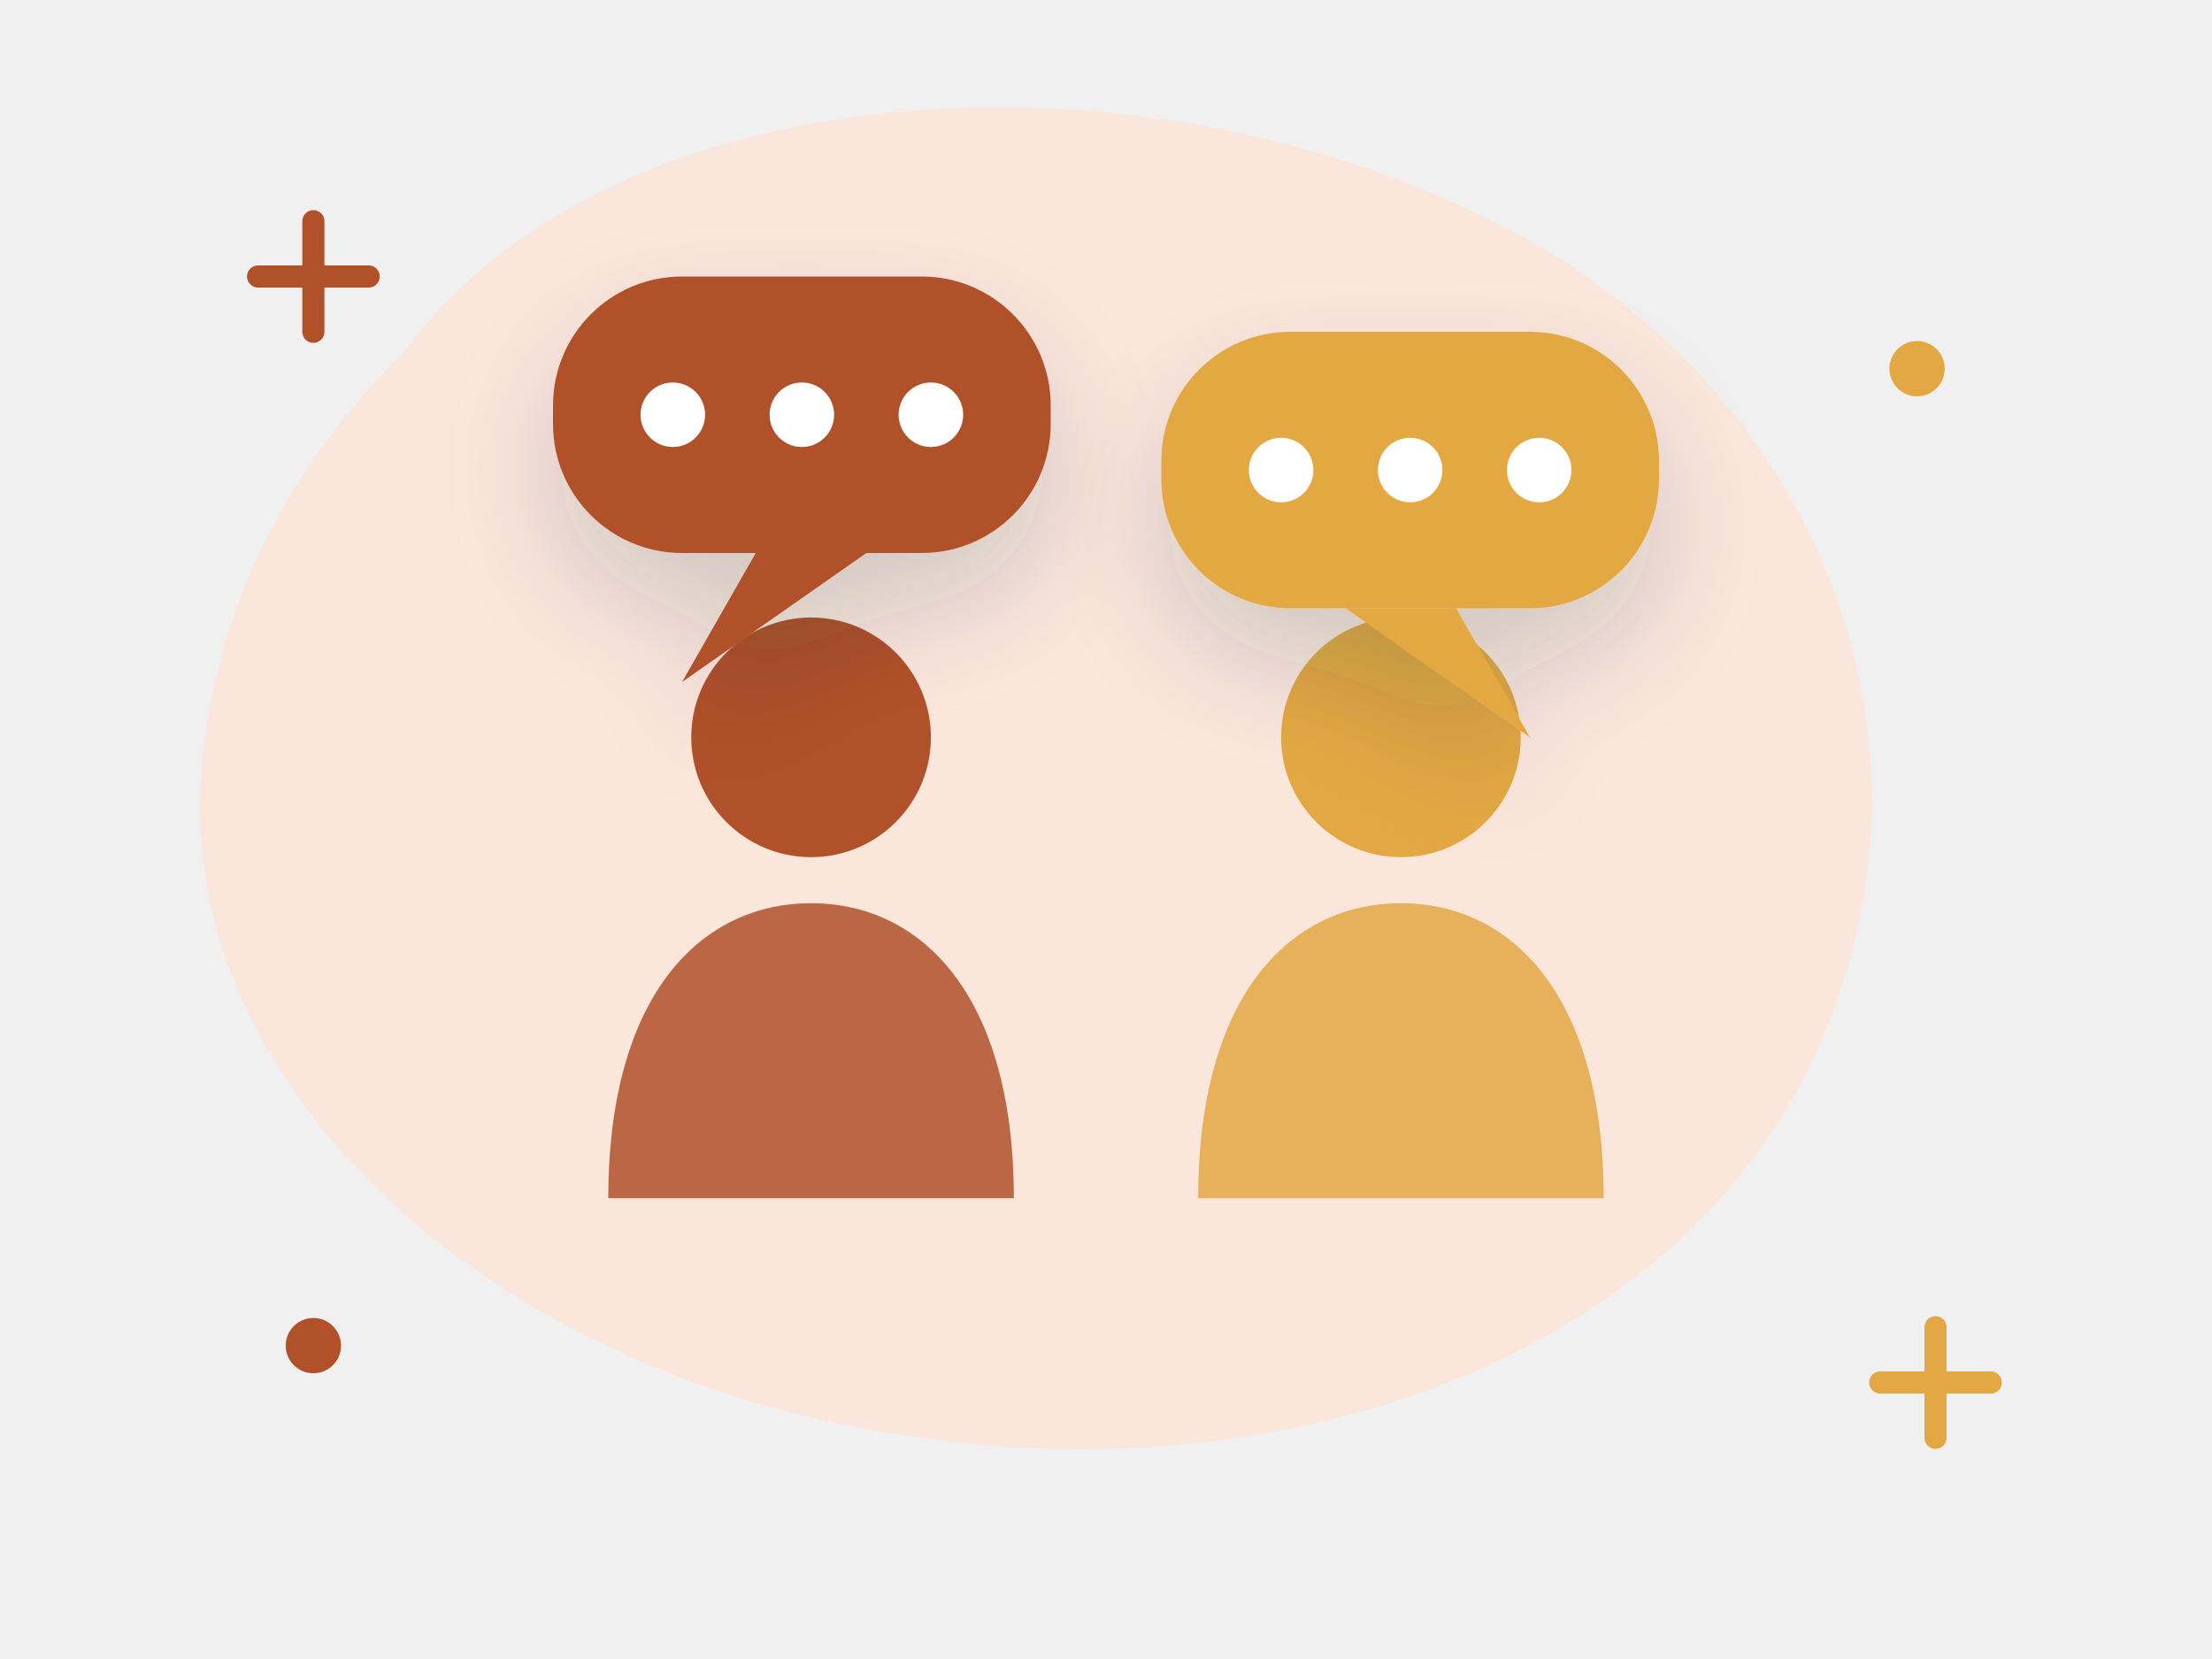
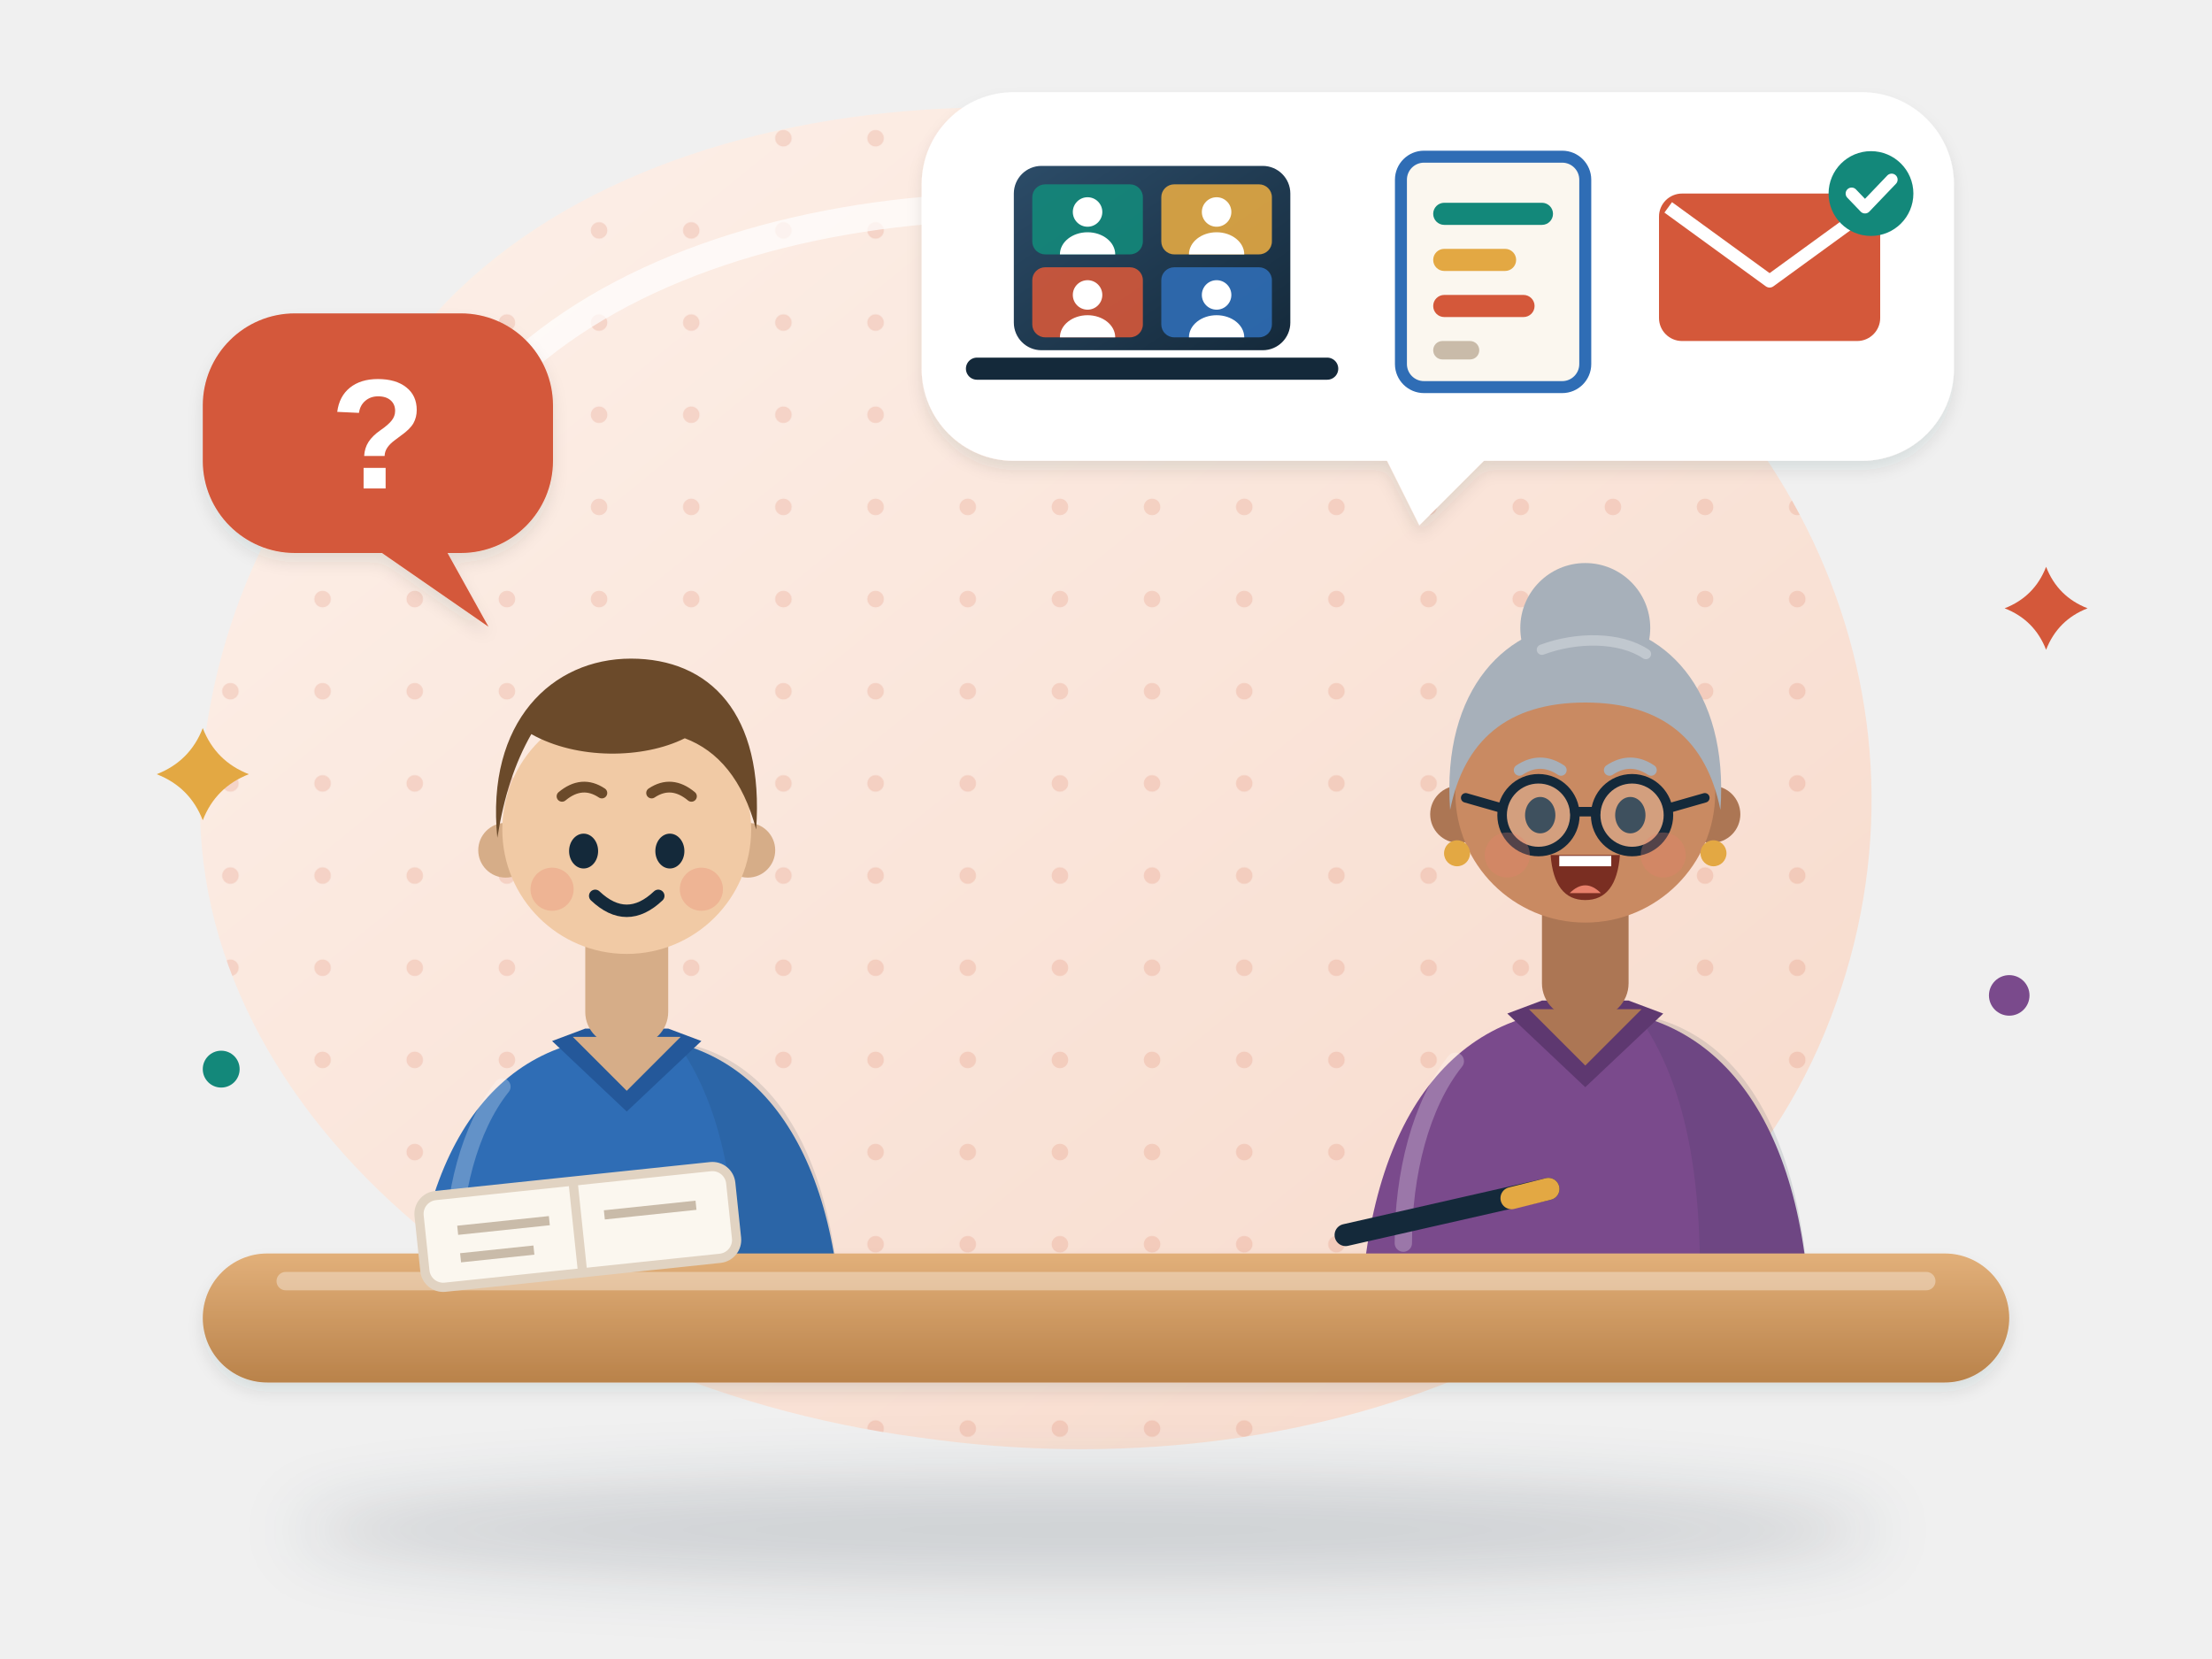
- <svg xmlns="http://www.w3.org/2000/svg" viewBox="0 0 240 180" fill="none" role="img" aria-label="Asking the teacher for advice">
-   <style>.fl{animation:fl 5s ease-in-out infinite;transform-box:fill-box;transform-origin:center}.f2{animation-delay:-1.7s}.f3{animation-delay:-3.3s}
- .tw{animation:tw 2.8s ease-in-out infinite;transform-box:fill-box;transform-origin:center}.t2{animation-delay:-1.4s}
- .sp{animation:sp 9s linear infinite;transform-box:fill-box;transform-origin:center}.pu{animation:pu 2.2s ease-in-out infinite;transform-box:fill-box;transform-origin:center}
- .dr{stroke-dasharray:6 8;animation:dr 1.6s linear infinite}.bl{animation:bl 4s infinite;transform-box:fill-box;transform-origin:center}
- .sw{animation:sw 3s ease-in-out infinite;transform-box:fill-box;transform-origin:top center}
- @keyframes fl{0%,100%{transform:translateY(0)}50%{transform:translateY(-6px)}}@keyframes tw{0%,100%{opacity:.3;transform:scale(.7)}50%{opacity:1;transform:scale(1.05)}}
- @keyframes sp{to{transform:rotate(360deg)}}@keyframes pu{0%,100%{transform:scale(1)}15%{transform:scale(1.12)}30%{transform:scale(1)}}
- @keyframes dr{to{stroke-dashoffset:-28}}@keyframes bl{0%,92%,100%{transform:scaleY(1)}95%{transform:scaleY(.1)}}@keyframes sw{50%{transform:rotate(6deg)}}
- @media (prefers-reduced-motion:reduce){*{animation:none!important}}</style>
+ <svg xmlns="http://www.w3.org/2000/svg" viewBox="0 0 240 180" fill="none" role="img" aria-label="Alex asks the teacher for advice: the teacher, smiling, suggests meeting on a video call, sharing an online document to track progress and messaging Matt">
+   <style>
+ .fl{animation:fl 5.5s ease-in-out infinite}.f2{animation-delay:-1.8s}.f3{animation-delay:-3.6s}
+ .tw{animation:tw 3s ease-in-out infinite;transform-box:fill-box;transform-origin:center}.t2{animation-delay:-1s}.t3{animation-delay:-2s}
+ .bl{animation:bl 4.6s infinite;transform-box:fill-box;transform-origin:center}.b2{animation-delay:-1.9s}.b3{animation-delay:-3.1s}
+ @keyframes fl{50%{transform:translateY(-4px)}}
+ @keyframes tw{0%,100%{opacity:.35;transform:scale(.65)}50%{opacity:1;transform:scale(1.05)}}
+ @keyframes bl{0%,93%,100%{transform:scaleY(1)}96%{transform:scaleY(.1)}}
+ 
+ @media (prefers-reduced-motion: reduce) { * { animation: none !important; } }
+ </style>
  <defs>
-     <filter id="s" x="-30%" y="-30%" width="160%" height="170%">
-       <feDropShadow dx="0" dy="6" stdDeviation="6" flood-color="#14293a" flood-opacity=".16" />
+     <linearGradient id="g5-bg" x1="0" y1="0" x2="1" y2="1">
+       <stop offset="0" stop-color="#fdf1ea" />
+       <stop offset="1" stop-color="#f7d9ca" />
+     </linearGradient>
+     <pattern id="g5-dots" width="10" height="10" patternUnits="userSpaceOnUse">
+       <circle cx="5" cy="5" r=".9" fill="#d4583a" opacity=".16" />
+     </pattern>
+     <filter id="g5-sh" x="-30%" y="-30%" width="160%" height="170%">
+       <feDropShadow dx="0" dy="4" stdDeviation="4" flood-color="#14293a" flood-opacity=".16" />
+       <feDropShadow dx="0" dy="1" stdDeviation=".8" flood-color="#14293a" flood-opacity=".1" />
    </filter>
+     <filter id="g5-blur" x="-20%" y="-200%" width="140%" height="500%">
+       <feGaussianBlur stdDeviation="3.5" />
+     </filter>
+     <linearGradient id="g5-card" x1="0" y1="0" x2="0" y2="1">
+       <stop offset="0" stop-color="#fff" />
+       <stop offset="1" stop-color="#fbf7ef" />
+     </linearGradient>
+     <linearGradient id="g5-wd" x1="0" y1="0" x2="0" y2="1">
+       <stop offset="0" stop-color="#e2b07a" />
+       <stop offset="1" stop-color="#b9824a" />
+     </linearGradient>
+     <linearGradient id="g5-sc" x1="0" y1="0" x2="1" y2="1">
+       <stop offset="0" stop-color="#2c4c68" />
+       <stop offset="1" stop-color="#14293a" />
+     </linearGradient>
  </defs>
-   <path d="M44 38c22-30 78-34 118-14 34 17 50 54 36 88-14 34-56 50-98 44C54 150 18 118 22 82c2-18 10-32 22-44z" fill="#fbe6dc" />
-   <path class="tw" d="M28 30h12m-6-6v12" stroke="#b0512a" stroke-width="2.4" stroke-linecap="round" />
-   <path class="tw t2" d="M204 150h12m-6-6v12" stroke="#e3a843" stroke-width="2.4" stroke-linecap="round" />
-   <circle class="tw t2" cx="208" cy="40" r="3" fill="#e3a843" />
-   <circle class="tw" cx="34" cy="146" r="3" fill="#b0512a" />
+   <g>
+     <path d="M44 38c22-30 78-34 118-14 34 17 50 54 36 88-14 34-56 50-98 44C54 150 18 118 22 82c2-18 10-32 22-44z" fill="url(#g5-bg)" />
+     <path d="M44 38c22-30 78-34 118-14 34 17 50 54 36 88-14 34-56 50-98 44C54 150 18 118 22 82c2-18 10-32 22-44z" fill="url(#g5-dots)" />
+     <path d="M52 44c20-24 70-28 104-12" stroke="#fff" stroke-opacity=".7" stroke-width="3" stroke-linecap="round" fill="none" />
+   </g>
+   <ellipse cx="118" cy="166" rx="86" ry="5.5" fill="#14293a" opacity=".16" filter="url(#g5-blur)" />
+   <g transform="translate(68 90) scale(0.9)">
+     <path d="M-26 64C-26 39-16 25 0 25C16 25 26 39 26 64z" fill="#2f6db5" />
+     <path d="M6 25.6C18 27.5 26 40 26 64H13C14 46 12 34 6 25.6z" fill="#14293a" opacity=".12" />
+     <path d="M-15 31C-19 36-21 44-21 52" stroke="#fff" stroke-opacity=".25" stroke-width="2" stroke-linecap="round" fill="none" />
+     <path d="M-9 25.5L0 34L9 25.5L5 24H-5z" fill="#24589a" />
+     <rect x="-5" y="9" width="10" height="17" rx="4" fill="#d6ad88" />
+     <path d="M-6.5 25L0 31.5L6.5 25z" fill="#d6ad88" />
+     <circle cx="-14.6" cy="2.5" r="3.3" fill="#d6ad88" />
+     <circle cx="14.6" cy="2.5" r="3.3" fill="#d6ad88" />
+     <circle r="15" fill="#f1caa5" />
+     <path d="M-15.6 1C-17-13-9-20.6 .5-20.6C10-20.6 16.6-14 15.6 0C14-6 11-9.5 7-11C2-8.5-6-8.4-11.5-11.5C-13.5-8-14.8-4-15.6 1z" fill="#6b4a2a" />
+     <g class="bl b2">
+       <ellipse cx="-5.2" cy="2.6" rx="1.75" ry="2.1" fill="#14293a" />
+       <ellipse cx="5.2" cy="2.6" rx="1.75" ry="2.1" fill="#14293a" />
+     </g>
+     <path d="M-7.8-4q2.4-2 4.8-.4M3-4.4q2.4-1.6 4.8.4" stroke="#6b4a2a" stroke-width="1.3" fill="none" stroke-linecap="round" />
+     <circle cx="-9" cy="7.2" r="2.6" fill="#e8806b" opacity=".3" />
+     <circle cx="9" cy="7.2" r="2.6" fill="#e8806b" opacity=".3" />
+     <path d="M-3.8 8q3.8 3.6 7.6 0" stroke="#14293a" stroke-width="1.5" fill="none" stroke-linecap="round" />
+   </g>
+   <g transform="translate(172 86) scale(0.94)">
+     <circle cx="0" cy="-19" r="7.5" fill="#a7b0ba" />
+     <path d="M-26 64C-26 39-16 25 0 25C16 25 26 39 26 64z" fill="#7a4a8c" />
+     <path d="M6 25.6C18 27.5 26 40 26 64H13C14 46 12 34 6 25.6z" fill="#14293a" opacity=".12" />
+     <path d="M-15 31C-19 36-21 44-21 52" stroke="#fff" stroke-opacity=".25" stroke-width="2" stroke-linecap="round" fill="none" />
+     <path d="M-9 25.5L0 34L9 25.5L5 24H-5z" fill="#5e3870" />
+     <rect x="-5" y="9" width="10" height="17" rx="4" fill="#ac7654" />
+     <path d="M-6.5 25L0 31.5L6.5 25z" fill="#ac7654" />
+     <circle cx="-14.6" cy="2.5" r="3.3" fill="#ac7654" />
+     <circle cx="14.6" cy="2.5" r="3.3" fill="#ac7654" />
+     <circle r="15" fill="#c98a62" />
+     <circle cx="-14.8" cy="7" r="1.5" fill="#e3a843" />
+     <circle cx="14.8" cy="7" r="1.5" fill="#e3a843" />
+     <path d="M-15.6 2C-16.6-12-9-19.6 0-19.6C9-19.6 16.6-12 15.6 2C14-6 9-10.4 0-10.4C-9-10.4-14-6-15.6 2z" fill="#a7b0ba" />
+     <path d="M-5-16.5C-1-18 4-18 7-16" stroke="#fff" stroke-opacity=".3" stroke-width="1.2" stroke-linecap="round" fill="none" />
+     <g class="bl">
+       <ellipse cx="-5.2" cy="2.6" rx="1.75" ry="2.1" fill="#14293a" />
+       <ellipse cx="5.2" cy="2.6" rx="1.75" ry="2.1" fill="#14293a" />
+     </g>
+     <path d="M-7.6-2.6q2.4-1.6 4.8 0M2.8-2.6q2.4-1.6 4.8 0" stroke="#a7b0ba" stroke-width="1.3" fill="none" stroke-linecap="round" />
+     <g stroke="#14293a" stroke-width="1.1" fill="#fff" fill-opacity=".18">
+       <circle cx="-5.4" cy="2.6" r="4.2" />
+       <circle cx="5.4" cy="2.6" r="4.2" />
+     </g>
+     <path d="M-1.2 2.2h2.4M-9.6 1.8l-4.2-1.2M9.6 1.8l4.2-1.2" stroke="#14293a" stroke-width="1.1" stroke-linecap="round" />
+     <circle cx="-9" cy="7.2" r="2.6" fill="#e8806b" opacity=".3" />
+     <circle cx="9" cy="7.2" r="2.6" fill="#e8806b" opacity=".3" />
+     <path d="M-4 7.2h8q-.4 5.2-4 5.2t-4-5.2z" fill="#7a2e22" />
+     <path d="M-3 7.3h6v1.2h-6z" fill="#fff" />
+     <path d="M-1.8 11.6q1.8-1.8 3.6 0" fill="#e8806b" />
+   </g>
+   <g filter="url(#g5-sh)">
+     <rect x="22" y="136" width="196" height="14" rx="7.0" fill="url(#g5-wd)" />
+   </g>
+   <rect x="30" y="138" width="180" height="2" rx="1" fill="#fff" opacity=".35" />
+   <g transform="translate(0 8) rotate(-6 64 128)">
+     <rect x="46" y="120" width="34" height="10" rx="2" fill="#fbf7ef" stroke="#e1d3c2" stroke-width="1" />
+     <path d="M63 120v10" stroke="#e1d3c2" />
+     <path d="M50 124h10M66 124h10M50 127h8" stroke="#c9bba9" stroke-width="1" />
+   </g>
+   <path d="M146 134l22-5" stroke="#14293a" stroke-width="2.4" stroke-linecap="round" />
+   <path d="M164 130l4-1" stroke="#e3a843" stroke-width="2.4" stroke-linecap="round" />
+   <g class="fl f3">
+     <g filter="url(#g5-sh)">
+       <rect x="22" y="34" width="38" height="26" rx="10" fill="#d4583a" />
+       <path d="M48 59l5 9-13-9z" fill="#d4583a" />
+     </g>
+     <text x="41" y="53" font-family="'Helvetica Neue', Arial, sans-serif" font-size="17" font-weight="900" fill="#fff" text-anchor="middle">?</text>
+   </g>
  <g class="fl">
-     <g transform="translate(88 96) scale(1.0)">
-       <circle cy="-16" r="13" fill="#b0512a" />
-       <path d="M-22 34c0-22 10-32 22-32s22 10 22 32z" fill="#b0512a" opacity=".85" />
+     <g filter="url(#g5-sh)">
+       <rect x="100" y="10" width="112" height="40" rx="10" fill="#fff" />
+       <path d="M150.0 49l4 8 8-8z" fill="#fff" />
    </g>
+     <rect x="110" y="18" width="30" height="20" rx="3" fill="url(#g5-sc)" />
+     <path d="M106 40h38" stroke="#14293a" stroke-width="2.4" stroke-linecap="round" />
+     <rect x="112" y="20" width="12" height="7.6" rx="1.4" fill="#13887a" opacity=".9" />
+     <circle cx="118" cy="23" r="1.6" fill="#fff" />
+     <path d="M115 27.6a3 2.4 0 0 1 6 0z" fill="#fff" />
+     <rect x="126" y="20" width="12" height="7.6" rx="1.4" fill="#e3a843" opacity=".9" />
+     <circle cx="132" cy="23" r="1.6" fill="#fff" />
+     <path d="M129 27.6a3 2.4 0 0 1 6 0z" fill="#fff" />
+     <rect x="112" y="29" width="12" height="7.6" rx="1.4" fill="#d4583a" opacity=".9" />
+     <circle cx="118" cy="32" r="1.6" fill="#fff" />
+     <path d="M115 36.6a3 2.4 0 0 1 6 0z" fill="#fff" />
+     <rect x="126" y="29" width="12" height="7.6" rx="1.4" fill="#2f6db5" opacity=".9" />
+     <circle cx="132" cy="32" r="1.6" fill="#fff" />
+     <path d="M129 36.6a3 2.4 0 0 1 6 0z" fill="#fff" />
+     <rect x="152" y="17" width="20" height="25" rx="2.5" fill="#fbf7ef" stroke="#2f6db5" stroke-width="1.3" />
+     <rect x="155.5" y="22" width="13" height="2.4" rx="1.2" fill="#13887a" />
+     <rect x="155.5" y="27" width="9" height="2.4" rx="1.2" fill="#e3a843" />
+     <rect x="155.5" y="32" width="11" height="2.4" rx="1.2" fill="#d4583a" />
+     <rect x="155.5" y="37" width="5" height="2" rx="1" fill="#c9bba9" />
+     <rect x="180" y="21" width="24" height="16" rx="2.5" fill="#d4583a" />
+     <path d="M181 22.5l11 8 11-8" stroke="#fff" stroke-width="1.4" fill="none" stroke-linejoin="round" />
+     <circle cx="203" cy="21" r="4.6" fill="#13887a" />
+     <path d="M200.90 21.00l1.45 1.51 2.89-3.02" stroke="#fff" stroke-width="1.3" fill="none" stroke-linecap="round" stroke-linejoin="round" />
  </g>
-   <g class="fl f2">
-     <g transform="translate(152 96) scale(1.0)">
-       <circle cy="-16" r="13" fill="#e3a843" />
-       <path d="M-22 34c0-22 10-32 22-32s22 10 22 32z" fill="#e3a843" opacity=".85" />
-     </g>
-   </g>
-   <g filter="url(#s)">
-     <rect x="60" y="30" width="54" height="30" rx="14" fill="#b0512a" />
-     <path d="M82 60l-8 14 20-14z" fill="#b0512a" />
-     <circle cx="73.0" cy="45.0" r="3.5" fill="#fff" />
-     <circle cx="87.0" cy="45.0" r="3.5" fill="#fff" />
-     <circle cx="101.0" cy="45.0" r="3.5" fill="#fff" />
-   </g>
-   <g filter="url(#s)">
-     <rect x="126" y="36" width="54" height="30" rx="14" fill="#e3a843" />
-     <path d="M158 66l8 14-20-14z" fill="#e3a843" />
-     <circle cx="139.0" cy="51.0" r="3.5" fill="#fff" />
-     <circle cx="153.0" cy="51.0" r="3.5" fill="#fff" />
-     <circle cx="167.0" cy="51.0" r="3.5" fill="#fff" />
-   </g>
+   <path class="tw t2" d="M22 79Q23.40 82.60 27 84Q23.40 85.40 22 89Q20.60 85.40 17 84Q20.60 82.60 22 79z" fill="#e3a843" />
+   <path class="tw" d="M222 61.5Q223.26 64.74 226.5 66Q223.26 67.26 222 70.5Q220.74 67.26 217.5 66Q220.74 64.74 222 61.5z" fill="#d4583a" />
+   <circle class="tw t3" cx="24" cy="116" r="2" fill="#13887a" />
+   <circle class="tw t2" cx="218" cy="108" r="2.2" fill="#7a4a8c" />
</svg>
